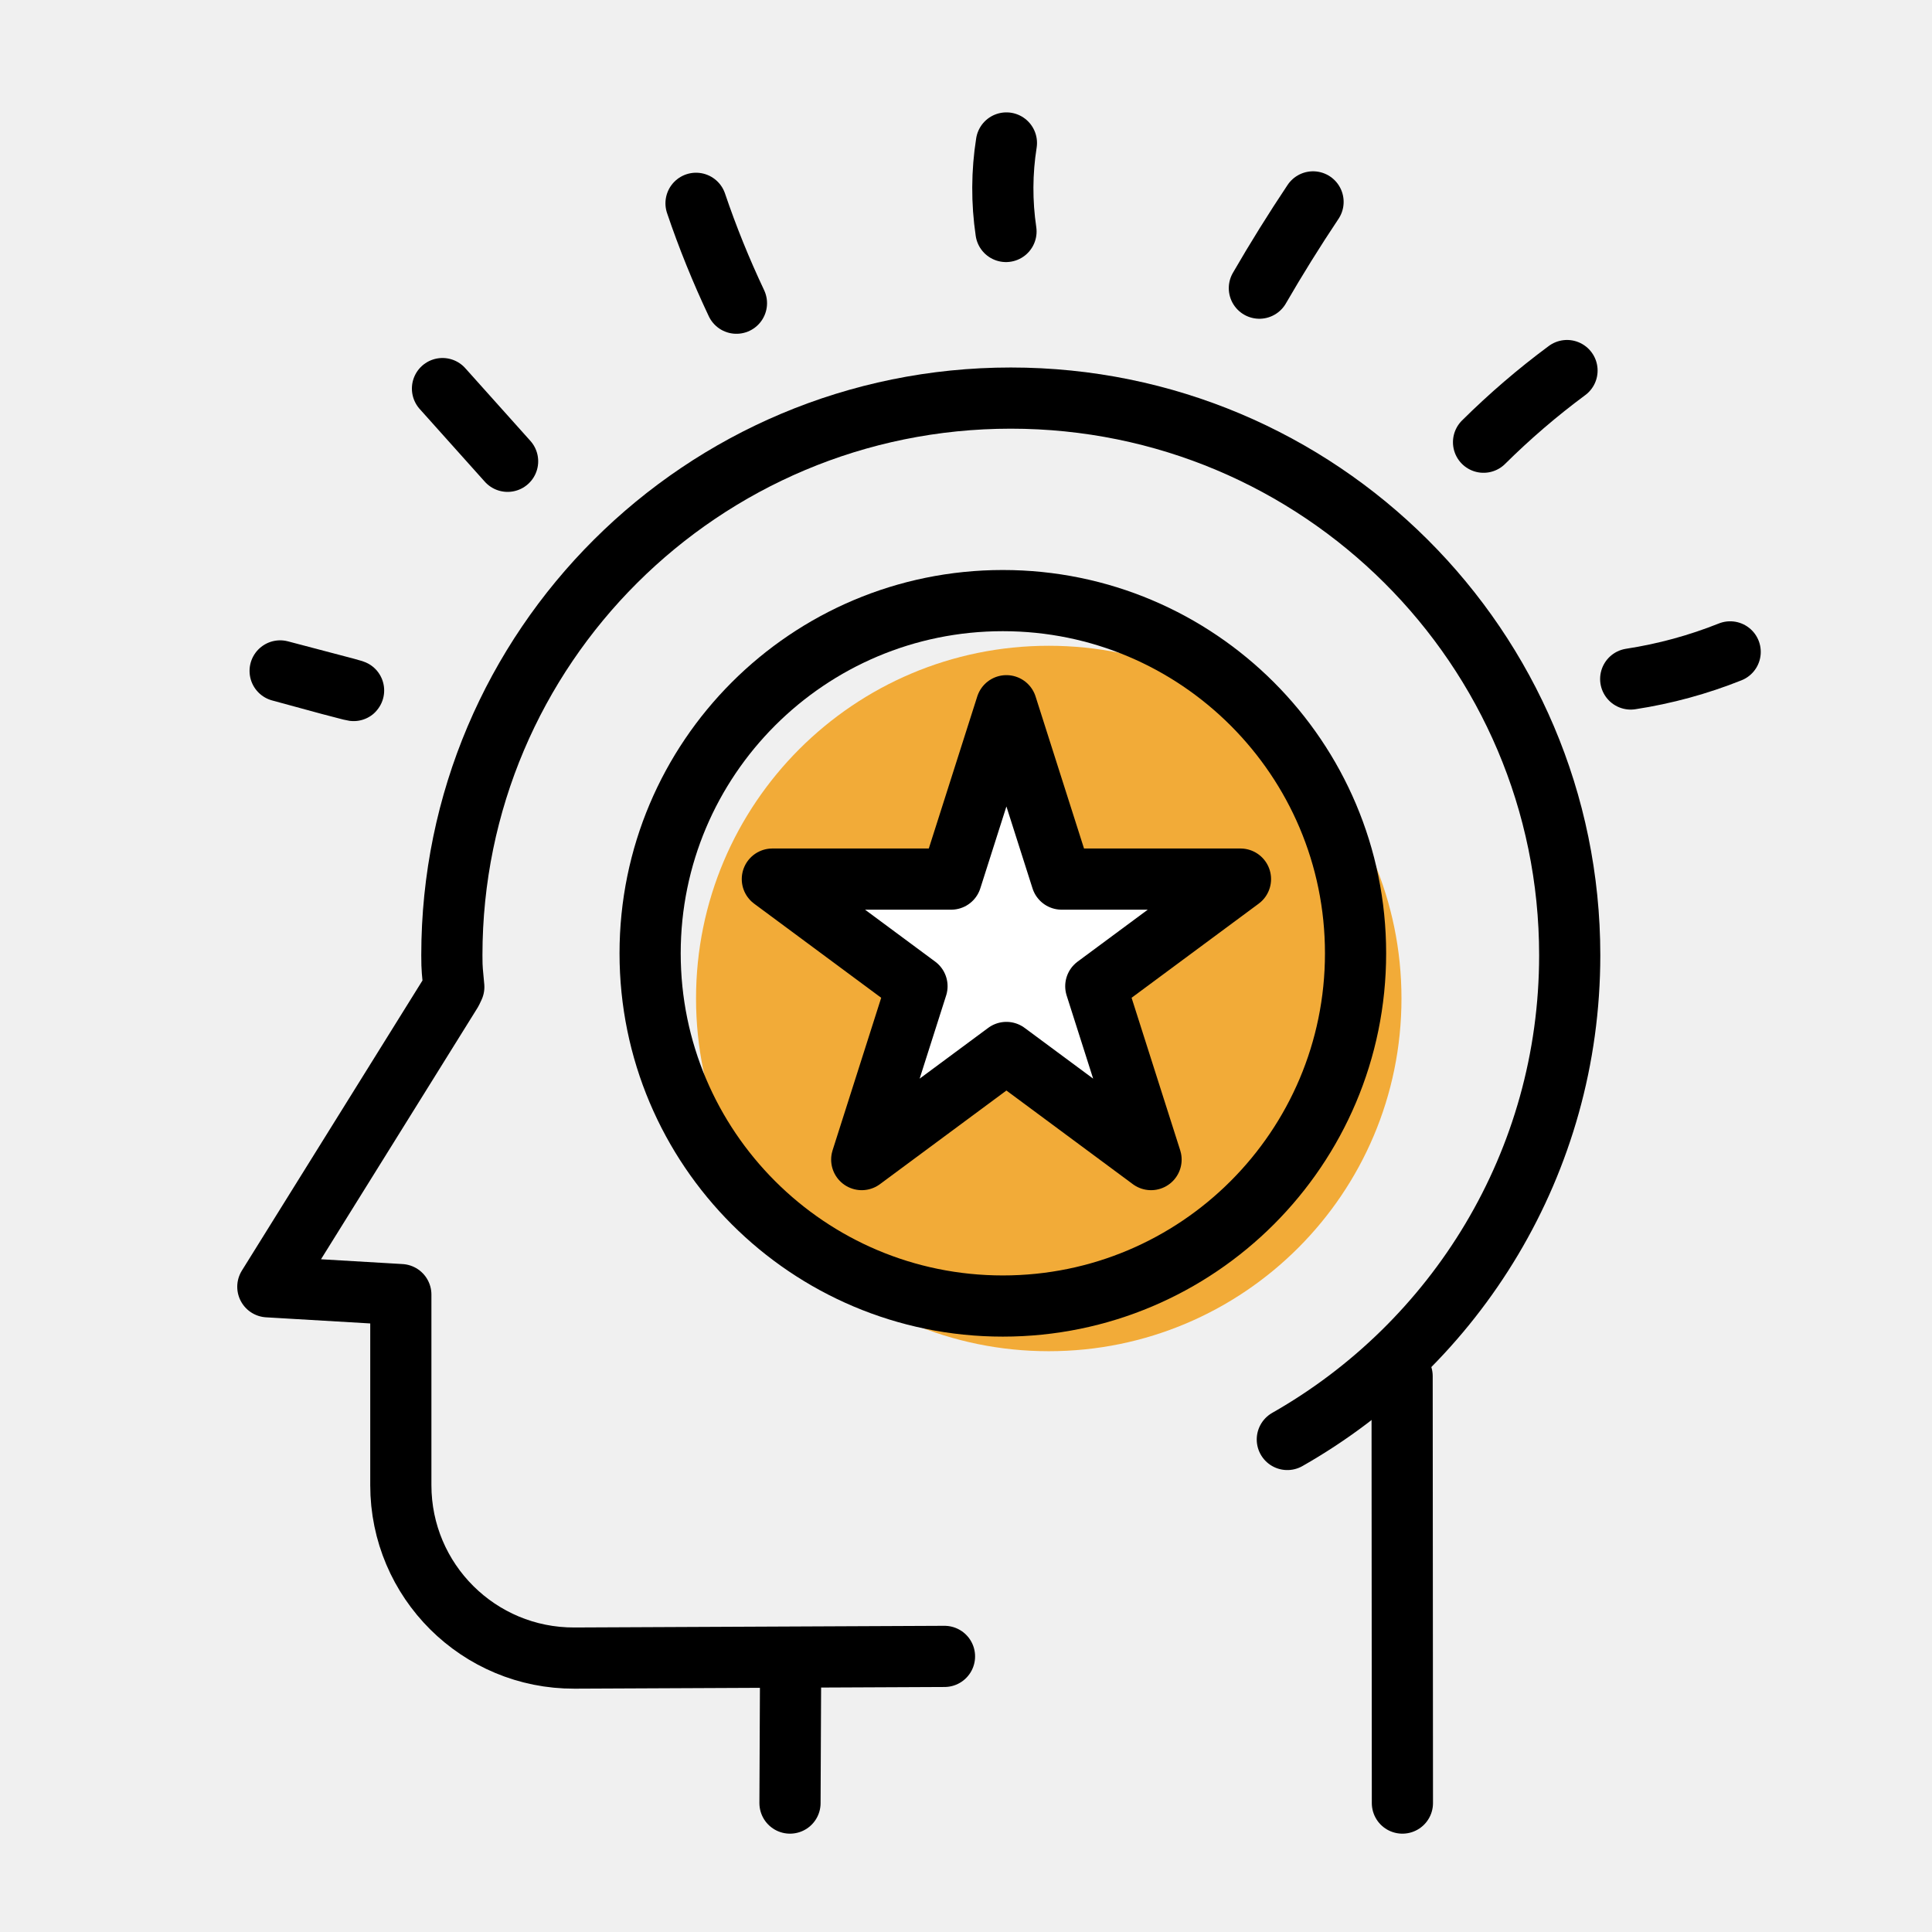
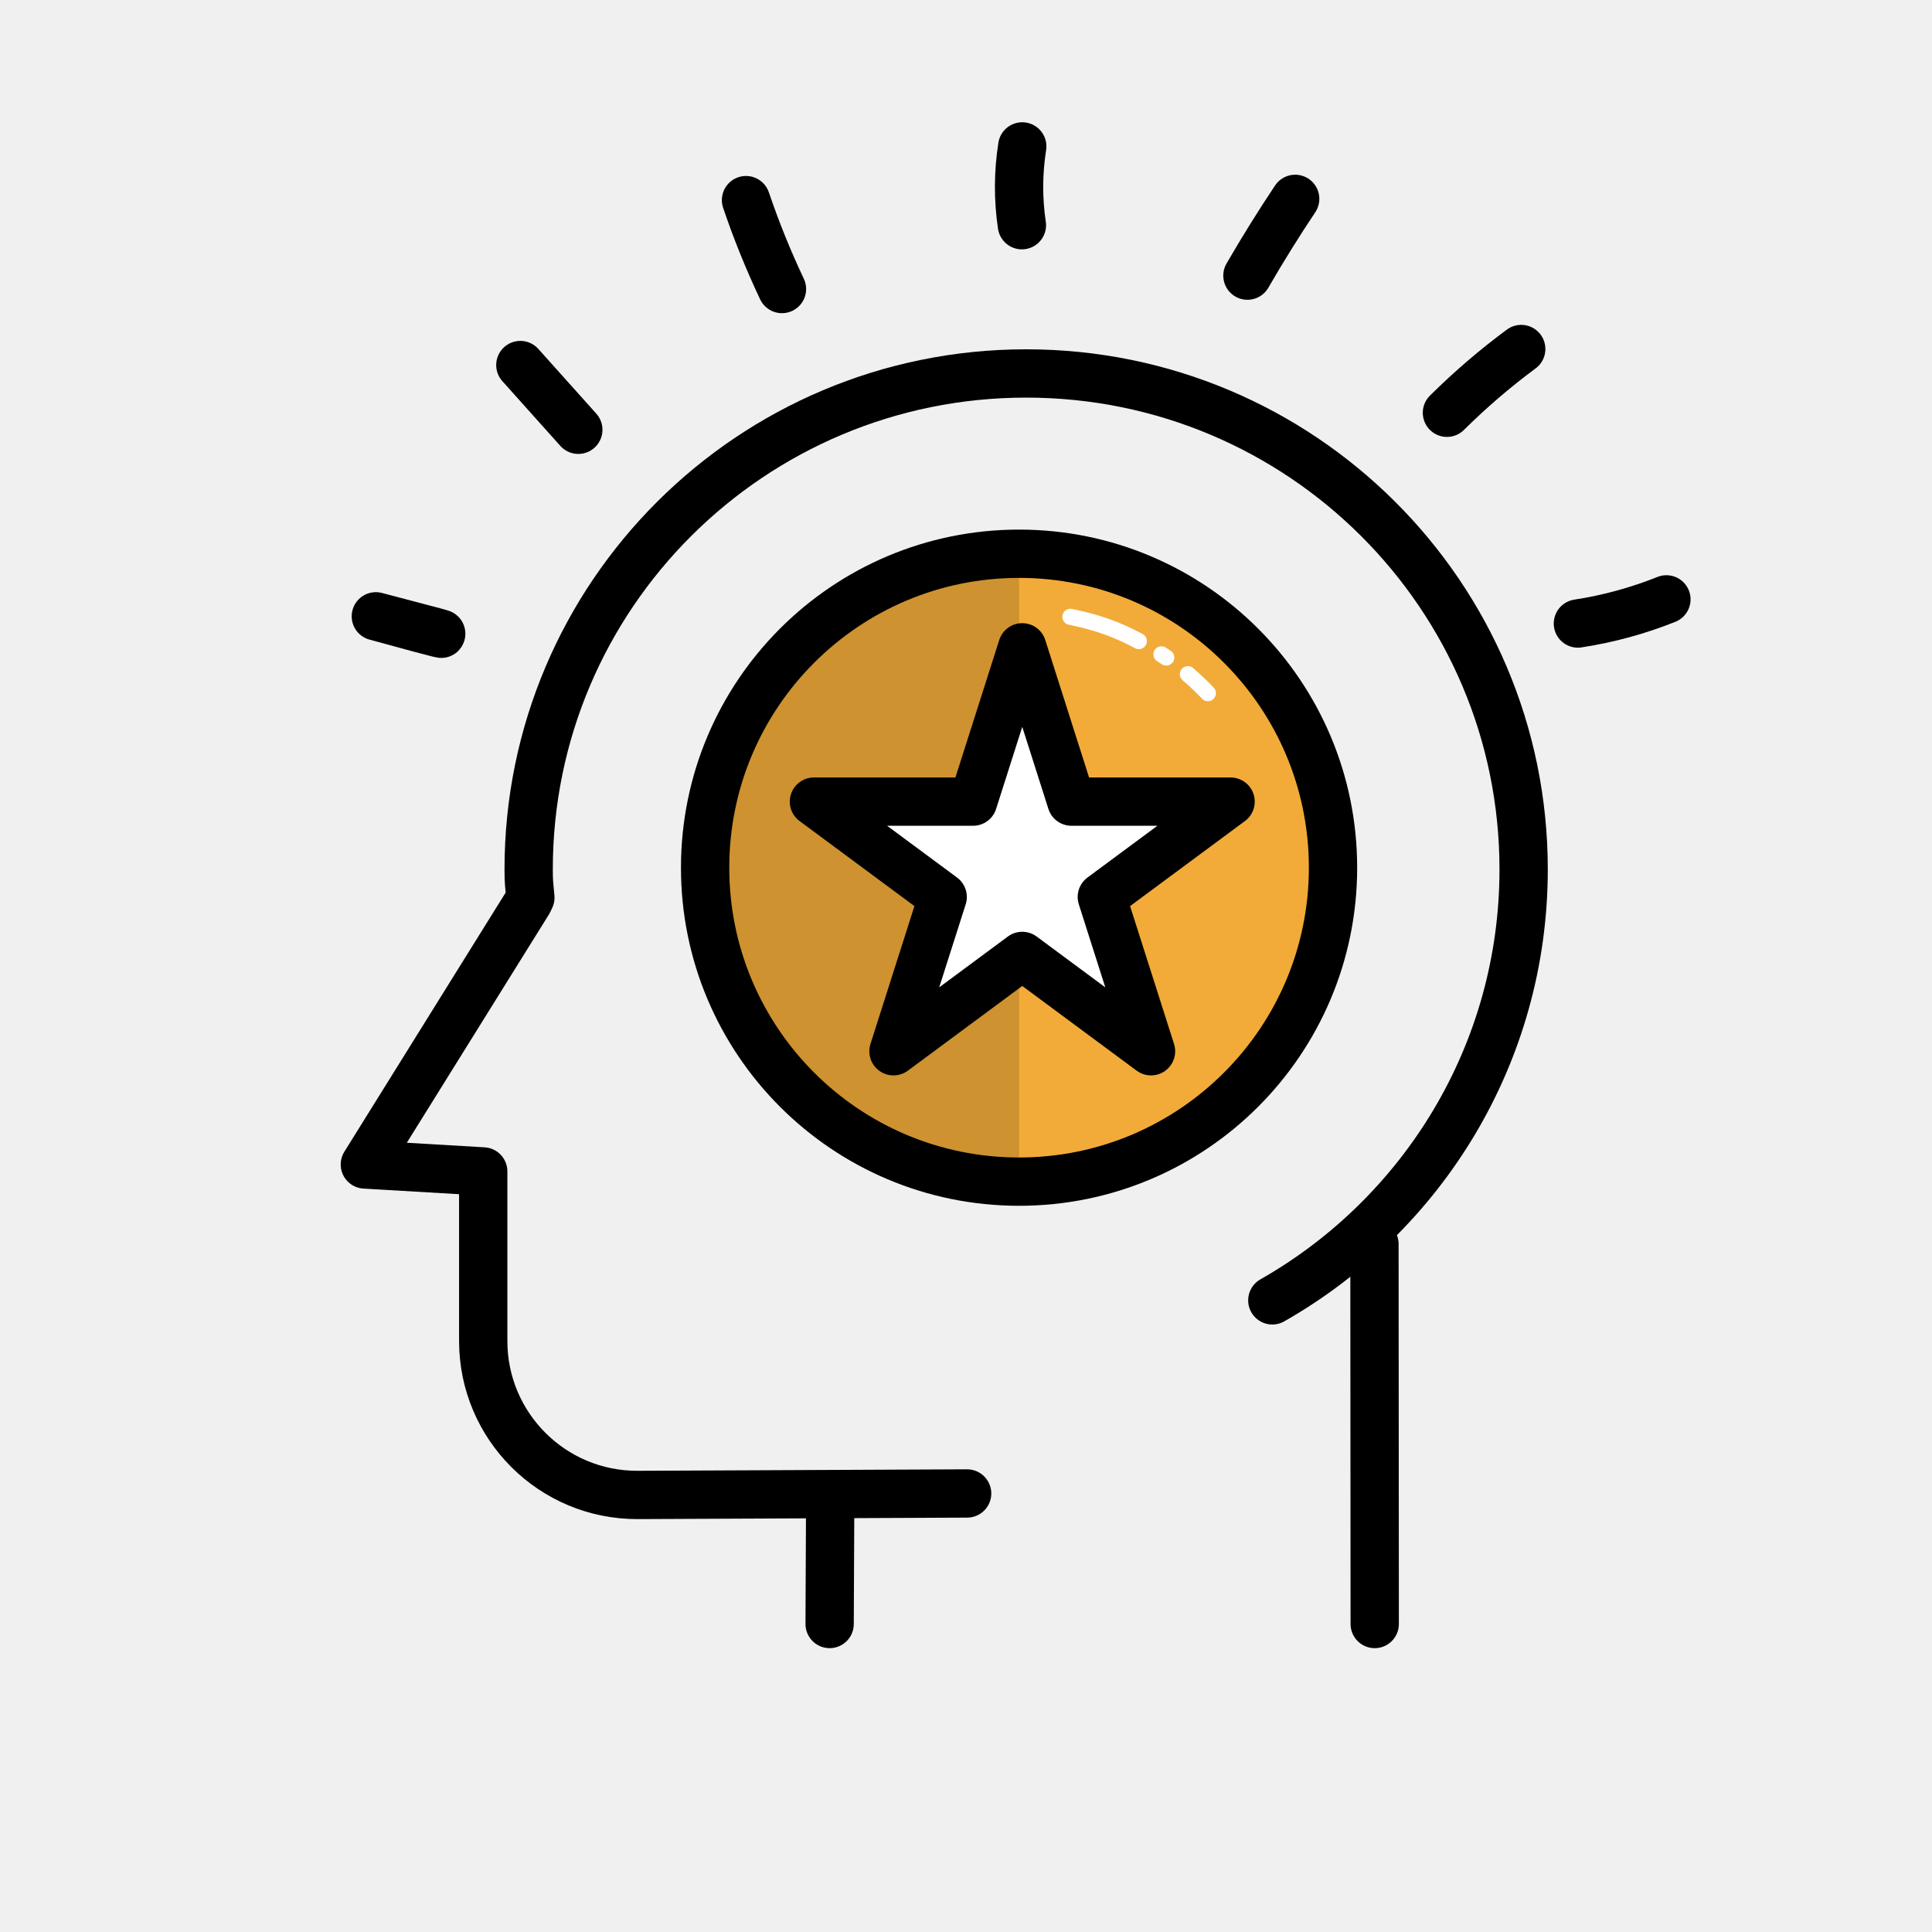
<svg xmlns="http://www.w3.org/2000/svg" viewBox="0 0 600 600">
  <g id="color">
-     <circle cx="325.7" cy="310.09" r="109.54" style="fill:#f2ab38;" />
-   </g>
-   <g id="white">
-     <polygon points="312.55 219.17 329.71 273.01 385.24 273.01 340.31 306.28 357.47 360.12 312.55 326.85 267.62 360.12 284.78 306.28 239.86 273.01 295.39 273.01 312.55 219.17" style="fill:#fff;" />
+     <circle cx="315.42" cy="272.41" r="97.5" style="fill:#f2ab38;" />
  </g>
  <g id="Ebene_2">
-     <line x1="245.34" y1="559.96" x2="245.52" y2="520.23" style="fill:none; stroke:#000; stroke-linecap:round; stroke-linejoin:round; stroke-width:19px;" />
-     <path d="M293.32,514.41l-114.9,.52c-29.75,.13-53.94-23.95-53.94-53.7v-59.18l-41.3-2.43,57.09-91.71,.66-1.4c-.4-4.78-.6-4.98-.6-9.86,0-95.56,77.72-173.02,173.58-173.02s173.58,77.46,173.58,173.02c0,64.41-35.31,120.61-87.7,150.39" style="fill:none; stroke:#000; stroke-linecap:round; stroke-linejoin:round; stroke-width:19px;" />
-     <line x1="435.44" y1="427.38" x2="435.53" y2="559.96" style="fill:none; stroke:#000; stroke-linecap:round; stroke-linejoin:round; stroke-width:19px;" />
-     <path d="M87,208.36l20.5,5.4c3.35,.88,7.2,2.22-20.5-5.4Z" style="fill:none; stroke:#000; stroke-linecap:round; stroke-linejoin:round; stroke-width:19px;" />
-     <path d="M137.42,120.68c6.74,7.53,13.48,15.05,20.22,22.58" style="fill:none; stroke:#000; stroke-linecap:round; stroke-linejoin:round; stroke-width:19px;" />
-     <path d="M216.16,63.14c3.58,10.57,7.78,20.93,12.55,31.02" style="fill:none; stroke:#000; stroke-linecap:round; stroke-linejoin:round; stroke-width:19px;" />
-     <path d="M312.55,44.4c-1.44,9.09-1.48,18.39-.13,27.49" style="fill:none; stroke:#000; stroke-linecap:round; stroke-linejoin:round; stroke-width:19px;" />
-     <path d="M407.78,62.7c-5.84,8.75-11.4,17.68-16.67,26.79" style="fill:none; stroke:#000; stroke-linecap:round; stroke-linejoin:round; stroke-width:19px;" />
-     <path d="M460.73,137.33c8.09-8.02,16.76-15.47,25.92-22.25" style="fill:none; stroke:#000; stroke-linecap:round; stroke-linejoin:round; stroke-width:19px;" />
-     <path d="M506.43,210.87c10.57-1.62,20.96-4.45,30.89-8.42" style="fill:none; stroke:#000; stroke-linecap:round; stroke-linejoin:round; stroke-width:19px;" />
-     <polygon points="312.55 219.17 329.71 273.01 385.24 273.01 340.31 306.28 357.47 360.12 312.55 326.85 267.62 360.12 284.78 306.28 239.86 273.01 295.39 273.01 312.55 219.17" style="fill:none; stroke:#000; stroke-linecap:round; stroke-linejoin:round; stroke-width:19px;" />
-     <circle cx="311.44" cy="296.06" r="109.54" style="fill:none; stroke:#000; stroke-linecap:round; stroke-linejoin:round; stroke-width:19px;" />
+     <g>
+       <g style="opacity:.15;">
+         <path d="M316.48,171.97c-53.85,0-97.5,43.65-97.5,97.5s43.65,97.5,97.5,97.5V171.97Z" />
+       </g>
+       <polygon points="317.47 201.03 332.74 248.95 382.17 248.95 342.18 278.56 357.46 326.48 317.47 296.87 277.48 326.48 292.76 278.56 252.77 248.95 302.2 248.95 317.47 201.03" style="fill:#fff;" />
+       <line x1="257.65" y1="504.35" x2="257.81" y2="468.99" style="fill:none; stroke:#000; stroke-linecap:round; stroke-linejoin:round; stroke-width:15px;" />
+       <path d="M300.35,463.81l-102.27,.46c-26.48,.12-48.01-21.32-48.01-47.8v-52.67l-36.76-2.16,50.81-81.63,.59-1.25c-.35-4.26-.53-4.43-.53-8.78,0-85.05,69.17-154,154.5-154s154.5,68.95,154.5,154c0,57.33-31.43,107.35-78.05,133.86" style="fill:none; stroke:#000; stroke-linecap:round; stroke-linejoin:round; stroke-width:15px;" />
+       <line x1="426.85" y1="386.35" x2="426.93" y2="504.35" style="fill:none; stroke:#000; stroke-linecap:round; stroke-linejoin:round; stroke-width:15px;" />
+       <path d="M116.72,191.4c6.08,1.6,12.16,3.2,18.25,4.81,2.98,.78,6.41,1.98-18.25-4.81Z" style="fill:none; stroke:#000; stroke-linecap:round; stroke-linejoin:round; stroke-width:15px;" />
+       <path d="M161.6,113.37c6,6.7,12,13.4,18,20.1" style="fill:none; stroke:#000; stroke-linecap:round; stroke-linejoin:round; stroke-width:15px;" />
+       <path d="M231.68,62.15c3.19,9.41,6.92,18.63,11.17,27.61" style="fill:none; stroke:#000; stroke-linecap:round; stroke-linejoin:round; stroke-width:15px;" />
+       <path d="M317.47,45.47c-1.28,8.09-1.32,16.37-.11,24.47" style="fill:none; stroke:#000; stroke-linecap:round; stroke-linejoin:round; stroke-width:15px;" />
+       <path d="M402.23,61.76c-5.2,7.79-10.15,15.74-14.83,23.84" style="fill:none; stroke:#000; stroke-linecap:round; stroke-linejoin:round; stroke-width:15px;" />
+       <path d="M449.36,128.19c7.2-7.14,14.92-13.77,23.07-19.8" style="fill:none; stroke:#000; stroke-linecap:round; stroke-linejoin:round; stroke-width:15px;" />
+       <path d="M490.03,193.64c9.41-1.44,18.65-3.96,27.49-7.5" style="fill:none; stroke:#000; stroke-linecap:round; stroke-linejoin:round; stroke-width:15px;" />
+       <polygon points="317.47 201.03 332.74 248.95 382.17 248.95 342.18 278.56 357.46 326.48 317.47 296.87 277.48 326.48 292.76 278.56 252.77 248.95 302.2 248.95 317.47 201.03" style="fill:none; stroke:#000; stroke-linecap:round; stroke-linejoin:round; stroke-width:15px;" />
+       <circle cx="316.48" cy="269.47" r="97.5" style="fill:none; stroke:#000; stroke-linecap:round; stroke-linejoin:round; stroke-width:15px;" />
+     </g>
+   </g>
+   <g id="Ebene_4">
+     <g>
+       <path d="M332.41,191.56c7.9,1.59,14.38,3.83,21.26,7.54" style="fill:none; stroke:#fff; stroke-linecap:round; stroke-linejoin:round; stroke-width:5px;" />
+       <path d="M368.91,209.37c2.17,1.86,4.24,3.83,6.21,5.9" style="fill:none; stroke:#fff; stroke-linecap:round; stroke-linejoin:round; stroke-width:5px;" />
+       <path d="M360.69,203.21c.51,.32,1.01,.66,1.5,1" style="fill:none; stroke:#fff; stroke-linecap:round; stroke-linejoin:round; stroke-width:5px;" />
+     </g>
  </g>
</svg>
